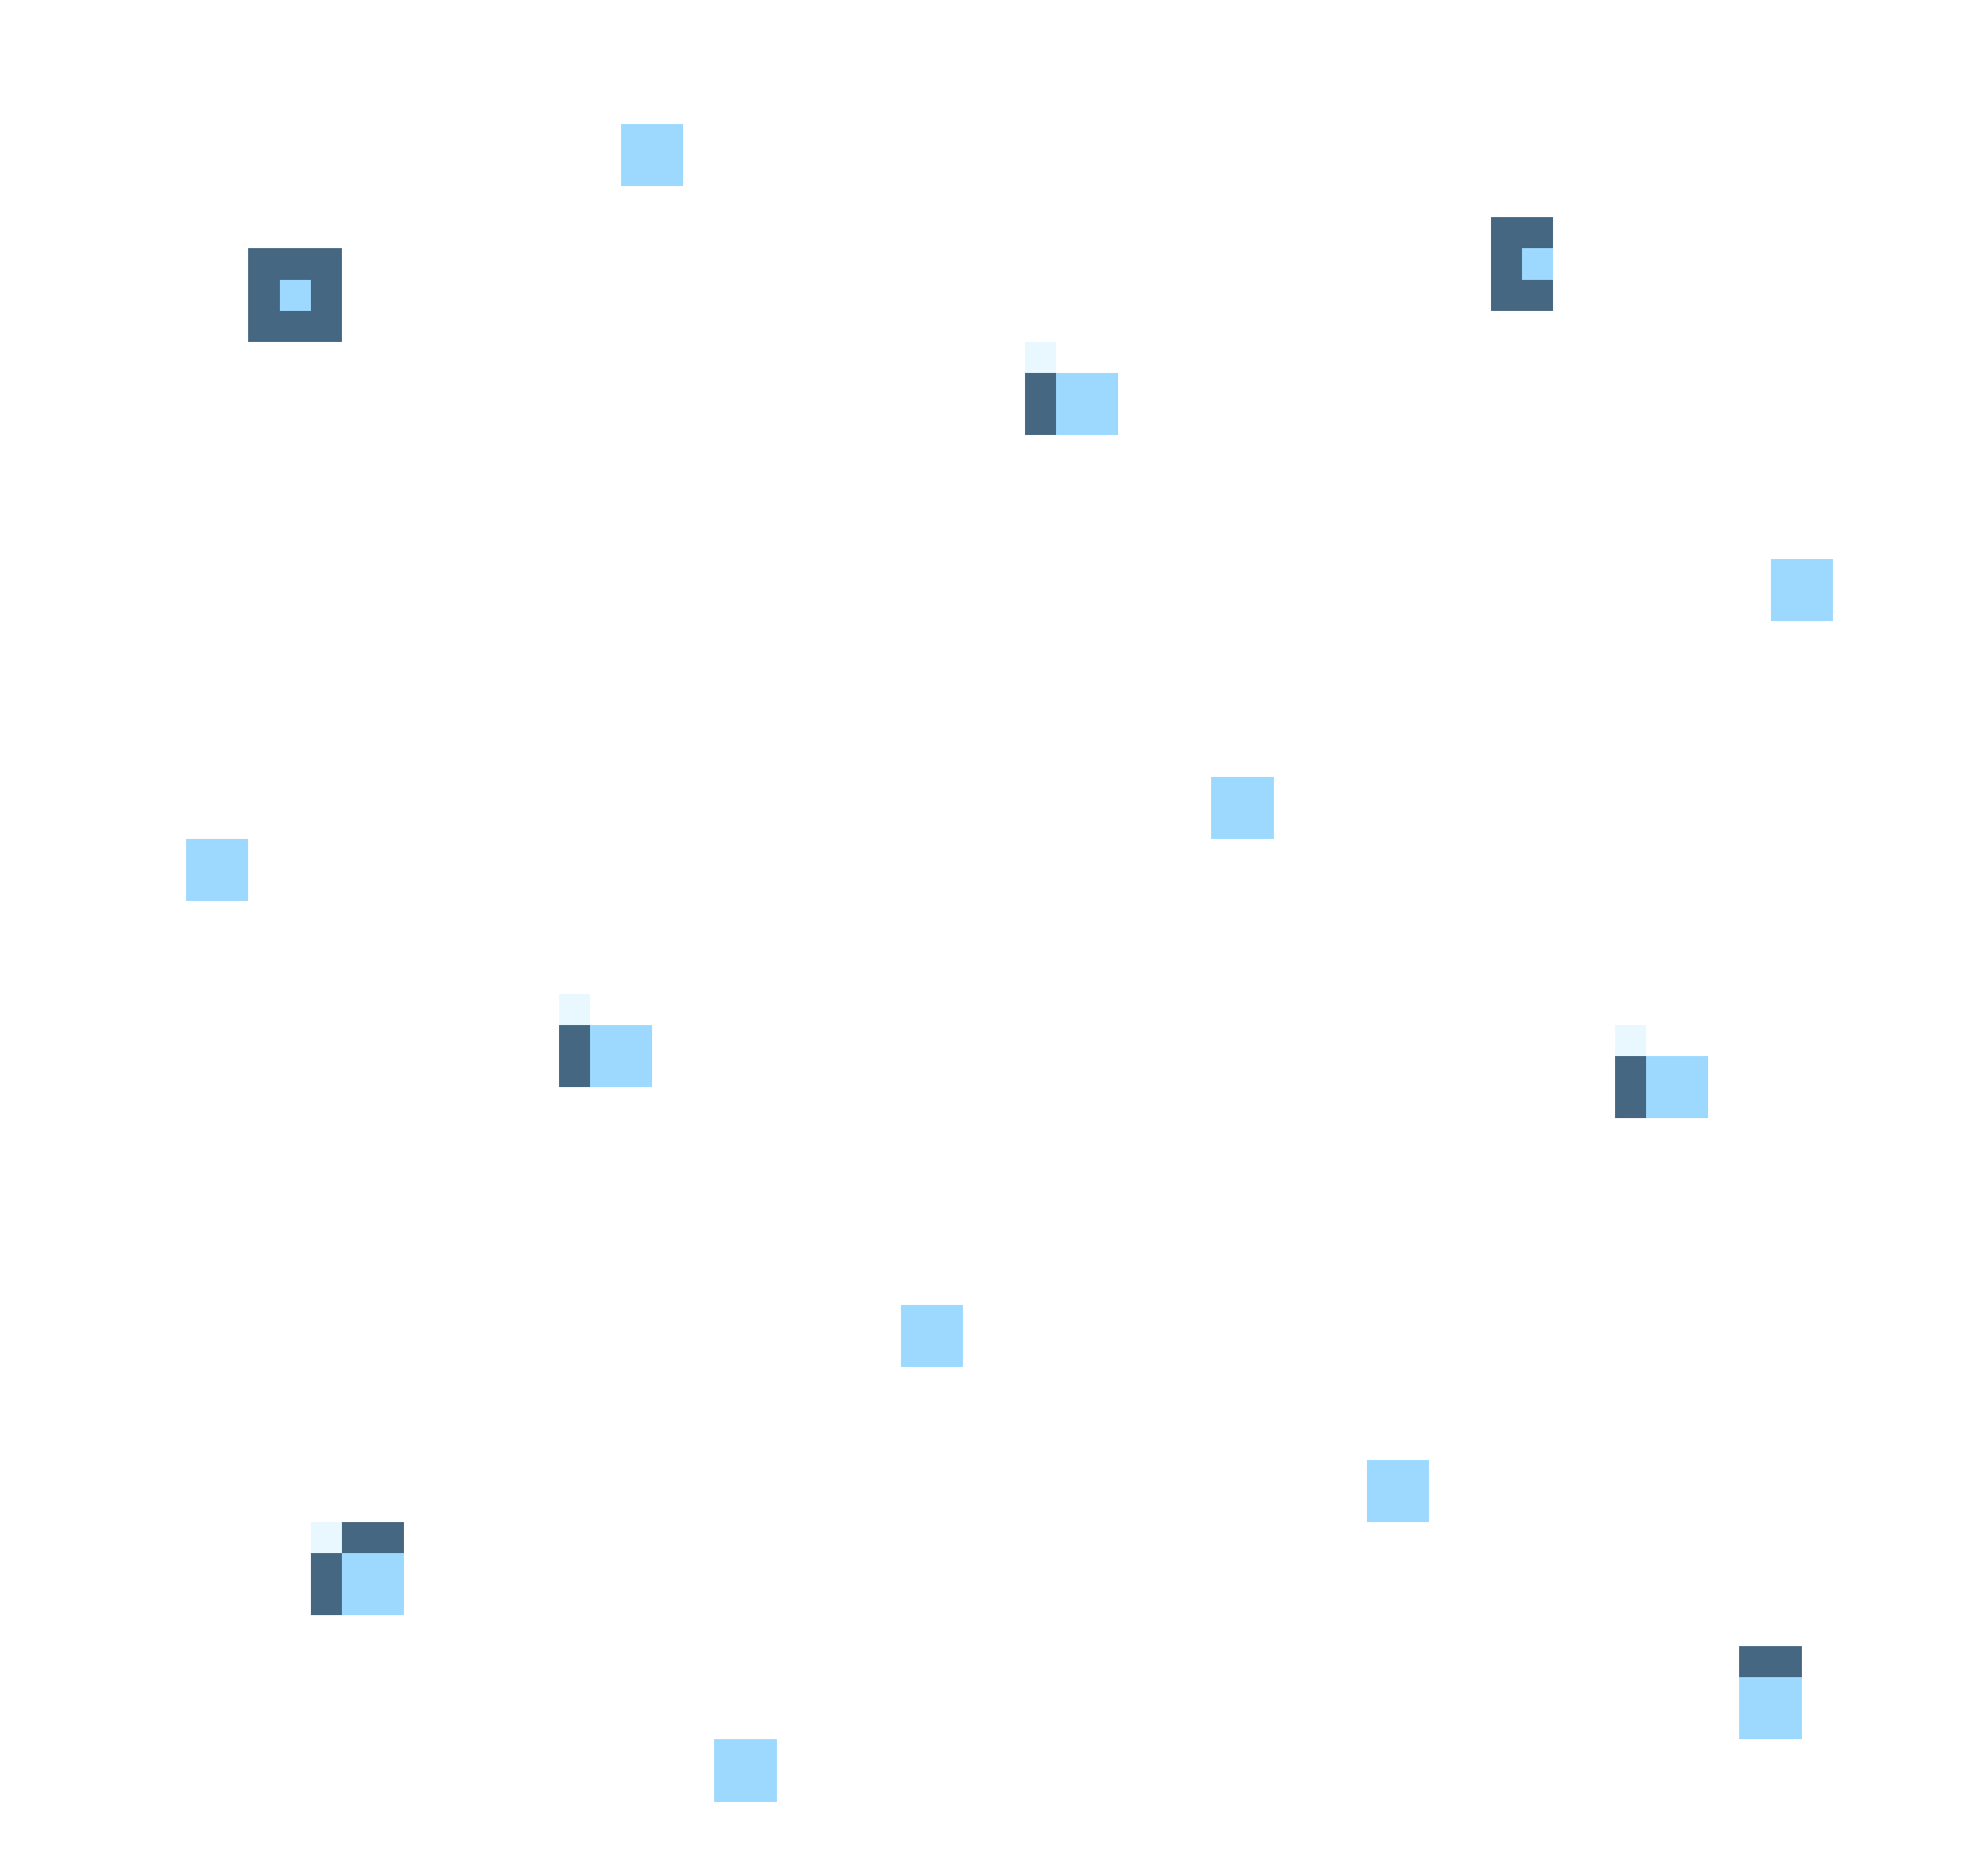
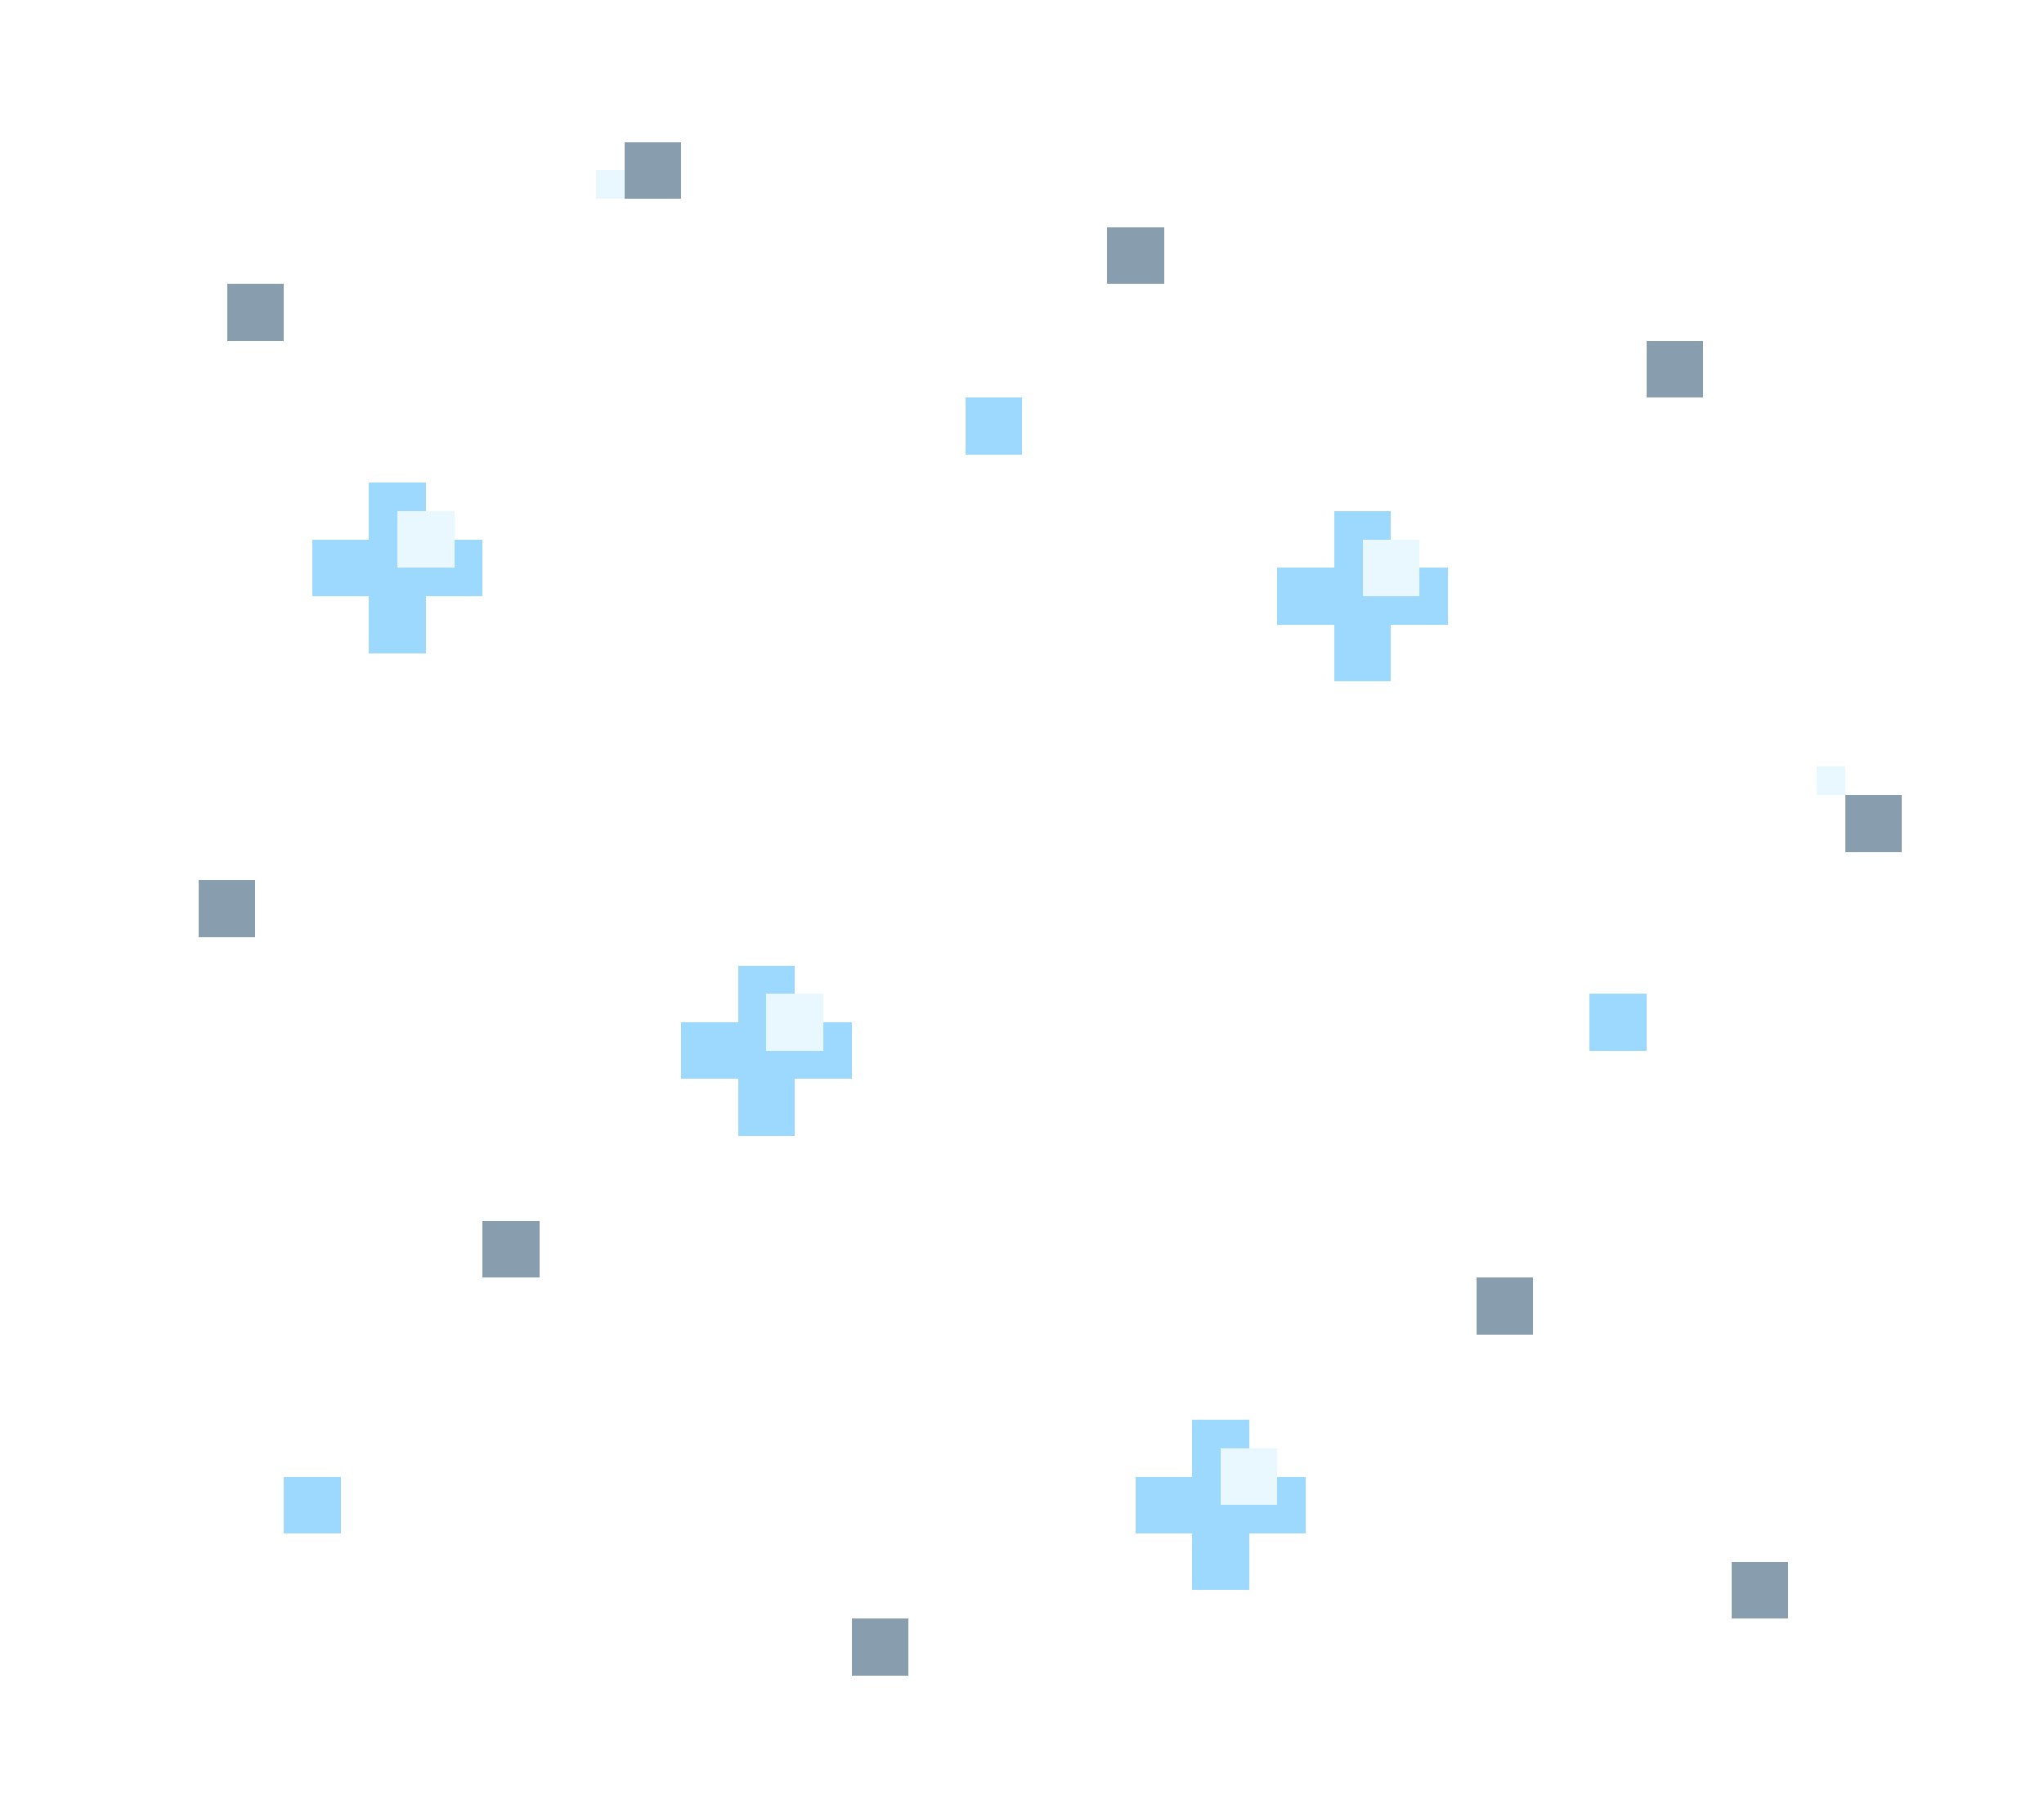
- <svg xmlns="http://www.w3.org/2000/svg" viewBox="0 0 64 60" shape-rendering="crispEdges">
-   <g fill="#466781">
-     <path d="M8 8h3v3H8zM20 4h2v2h-2zM33 12h3v2h-3zM48 7h2v3h-2zM57 18h2v2h-2zM6 27h2v2H6zM18 33h3v2h-3zM39 25h2v2h-2zM52 34h3v2h-3zM29 42h2v2h-2zM10 49h3v3h-3zM44 47h2v2h-2zM56 53h2v3h-2zM23 56h2v2h-2z" />
+ <svg xmlns="http://www.w3.org/2000/svg" viewBox="0 0 72 64" shape-rendering="crispEdges">
+   <g fill="#55738c" opacity=".7">
+     <path d="M8 10h2v2H8zM22 5h2v2h-2zM39 8h2v2h-2zM58 12h2v2h-2zM65 28h2v2h-2zM7 31h2v2H7zM17 43h2v2h-2zM52 45h2v2h-2zM61 55h2v2h-2zM30 57h2v2h-2z" />
  </g>
  <g fill="#9dd9ff">
-     <path d="M9 9h1v1H9zM20 4h2v2h-2zM34 12h2v2h-2zM49 8h1v1h-1zM57 18h2v2h-2zM6 27h2v2H6zM19 33h2v2h-2zM39 25h2v2h-2zM53 34h2v2h-2zM29 42h2v2h-2zM11 50h2v2h-2zM44 47h2v2h-2zM56 54h2v2h-2zM23 56h2v2h-2z" />
+     <path d="M13 17h2v2h2v2h-2v2h-2v-2h-2v-2h2zM47 18h2v2h2v2h-2v2h-2v-2h-2v-2h2zM26 34h2v2h2v2h-2v2h-2v-2h-2v-2h2zM42 50h2v2h2v2h-2v2h-2v-2h-2v-2h2zM10 52h2v2h-2zM56 35h2v2h-2zM34 14h2v2h-2z" />
  </g>
  <g fill="#e9f8ff">
-     <path d="M33 11h1v1h-1zM10 49h1v1h-1zM52 33h1v1h-1zM18 32h1v1h-1z" />
+     <path d="M14 18h2v2h-2zM48 19h2v2h-2zM27 35h2v2h-2zM43 51h2v2h-2zM21 6h1v1h-1zM64 27h1v1h-1z" />
  </g>
</svg>
